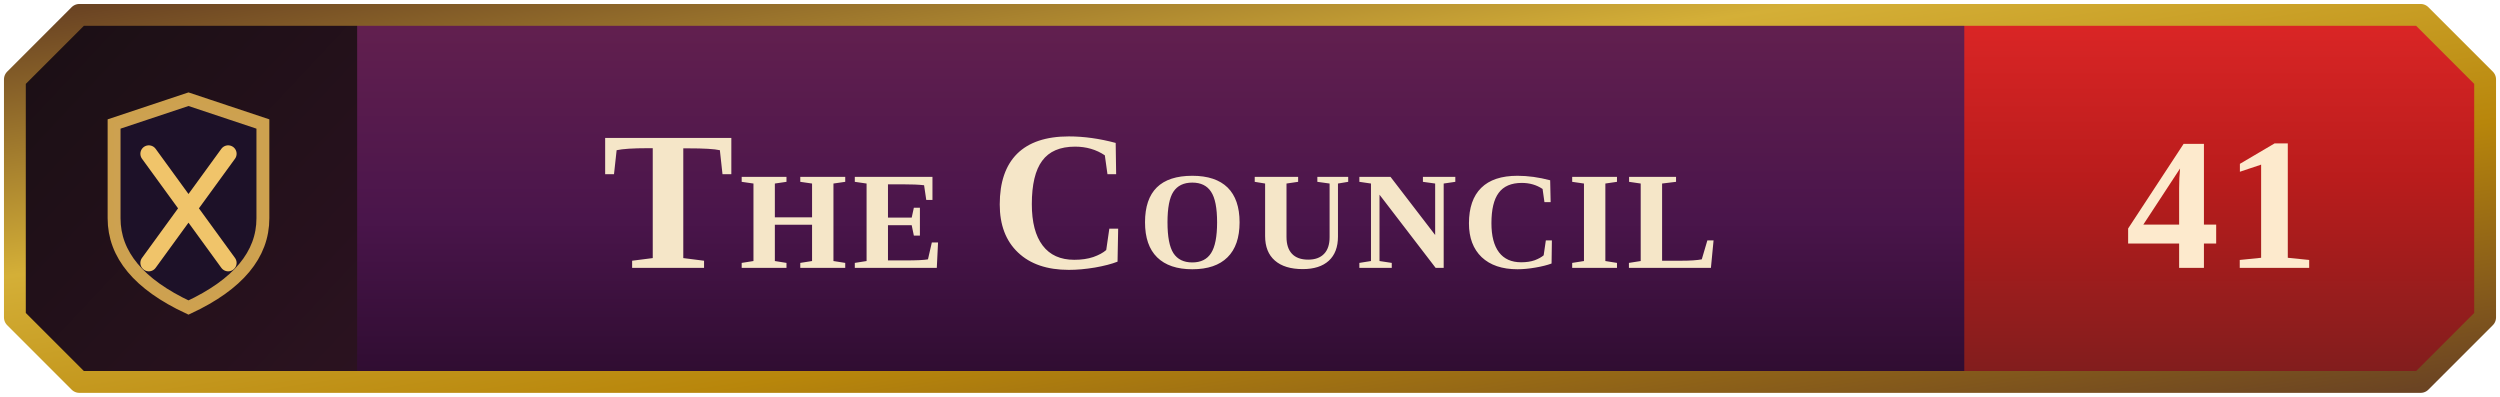
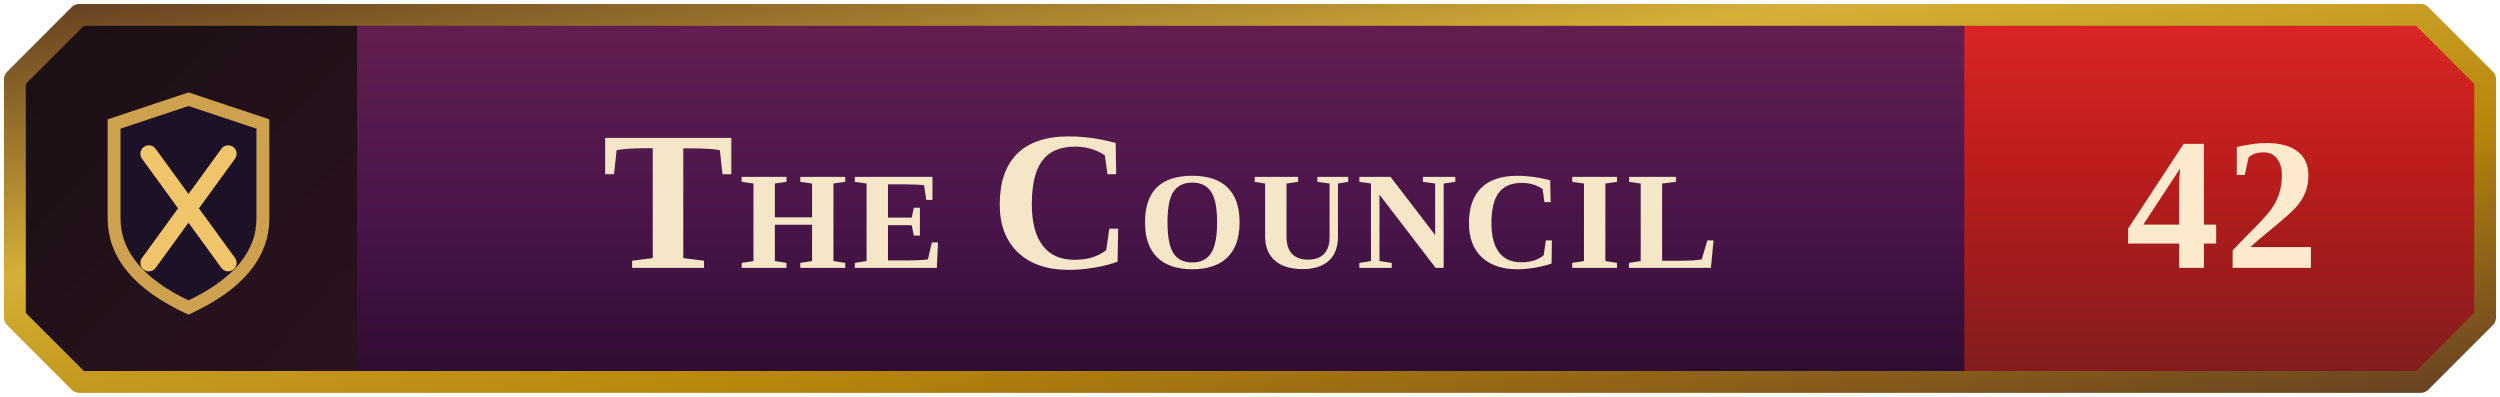
- <svg xmlns="http://www.w3.org/2000/svg" width="126" height="20" viewBox="0 0 252 40" role="img" aria-label="The Council: 41">
+ <svg xmlns="http://www.w3.org/2000/svg" width="126" height="20" viewBox="0 0 252 40" role="img" aria-label="The Council: 42">
  <defs>
    <linearGradient id="mcPlum" x1="0" y1="0" x2="0" y2="1">
      <stop offset="0%" stop-color="#63204f" />
      <stop offset="55%" stop-color="#4a154b" />
      <stop offset="100%" stop-color="#2e0c30" />
    </linearGradient>
    <linearGradient id="mcCap" x1="0" y1="0" x2="1" y2="1">
      <stop offset="0%" stop-color="#1a0f14" />
      <stop offset="100%" stop-color="#2b1220" />
    </linearGradient>
    <linearGradient id="mcBronze" x1="0" y1="0" x2="1" y2="1">
      <stop offset="0%" stop-color="#6b4423" />
      <stop offset="35%" stop-color="#d4af37" />
      <stop offset="65%" stop-color="#b8860b" />
      <stop offset="100%" stop-color="#6b4423" />
    </linearGradient>
    <linearGradient id="mcCount" x1="0" y1="0" x2="0" y2="1">
      <stop offset="0%" stop-color="#dc2626" />
      <stop offset="45%" stop-color="#b91c1c" />
      <stop offset="100%" stop-color="#7f1d1d" />
    </linearGradient>
  </defs>
  <path d="M 8 1.5 L 244 1.5 L 250.5 8 L 250.5 32 L 244 38.5 L 8 38.5 L 1.5 32 L 1.5 8 Z" fill="url(#mcPlum)" />
  <path d="M 8 1.5 L 36 1.5 L 36 38.5 L 8 38.5 L 1.5 32 L 1.5 8 Z" fill="url(#mcCap)" />
  <path d="M 198 1.5 L 244 1.5 L 250.5 8 L 250.5 32 L 244 38.5 L 198 38.5 Z" fill="url(#mcCount)" />
  <path d="M 8 1.5 L 244 1.5 L 250.5 8 L 250.5 32 L 244 38.5 L 8 38.5 L 1.5 32 L 1.5 8 Z" fill="none" stroke="url(#mcBronze)" stroke-width="2.2" stroke-linejoin="round" />
  <line x1="36" y1="3" x2="36" y2="37" stroke="url(#mcBronze)" stroke-width="1.4" />
  <line x1="198" y1="3" x2="198" y2="37" stroke="url(#mcBronze)" stroke-width="1.4" />
  <path d="M 19 10 L 26.5 12.5 L 26.5 22 Q 26.5 27.5 19 31 Q 11.5 27.5 11.5 22 L 11.5 12.5 Z" fill="#1d1128" stroke="#e0b055" stroke-opacity="0.9" stroke-width="1.3" />
  <path d="M 15 15.5 L 23 26.5 M 23 15.5 L 15 26.5" stroke="#f0c46a" stroke-width="1.7" stroke-linecap="round" />
  <text x="117" y="27" text-anchor="middle" fill="#f5e6c8" font-family="Cinzel, Georgia, 'Times New Roman', serif" font-size="20" font-weight="700" letter-spacing="0.5" style="font-variant: small-caps">The Council</text>
-   <text x="224" y="27" text-anchor="middle" fill="#fdeacd" font-family="Cinzel, Georgia, 'Times New Roman', serif" font-size="19" font-weight="700" letter-spacing="0.5">41</text>
+   <text x="224" y="27" text-anchor="middle" fill="#fdeacd" font-family="Cinzel, Georgia, 'Times New Roman', serif" font-size="19" font-weight="700" letter-spacing="0.5">42</text>
</svg>
